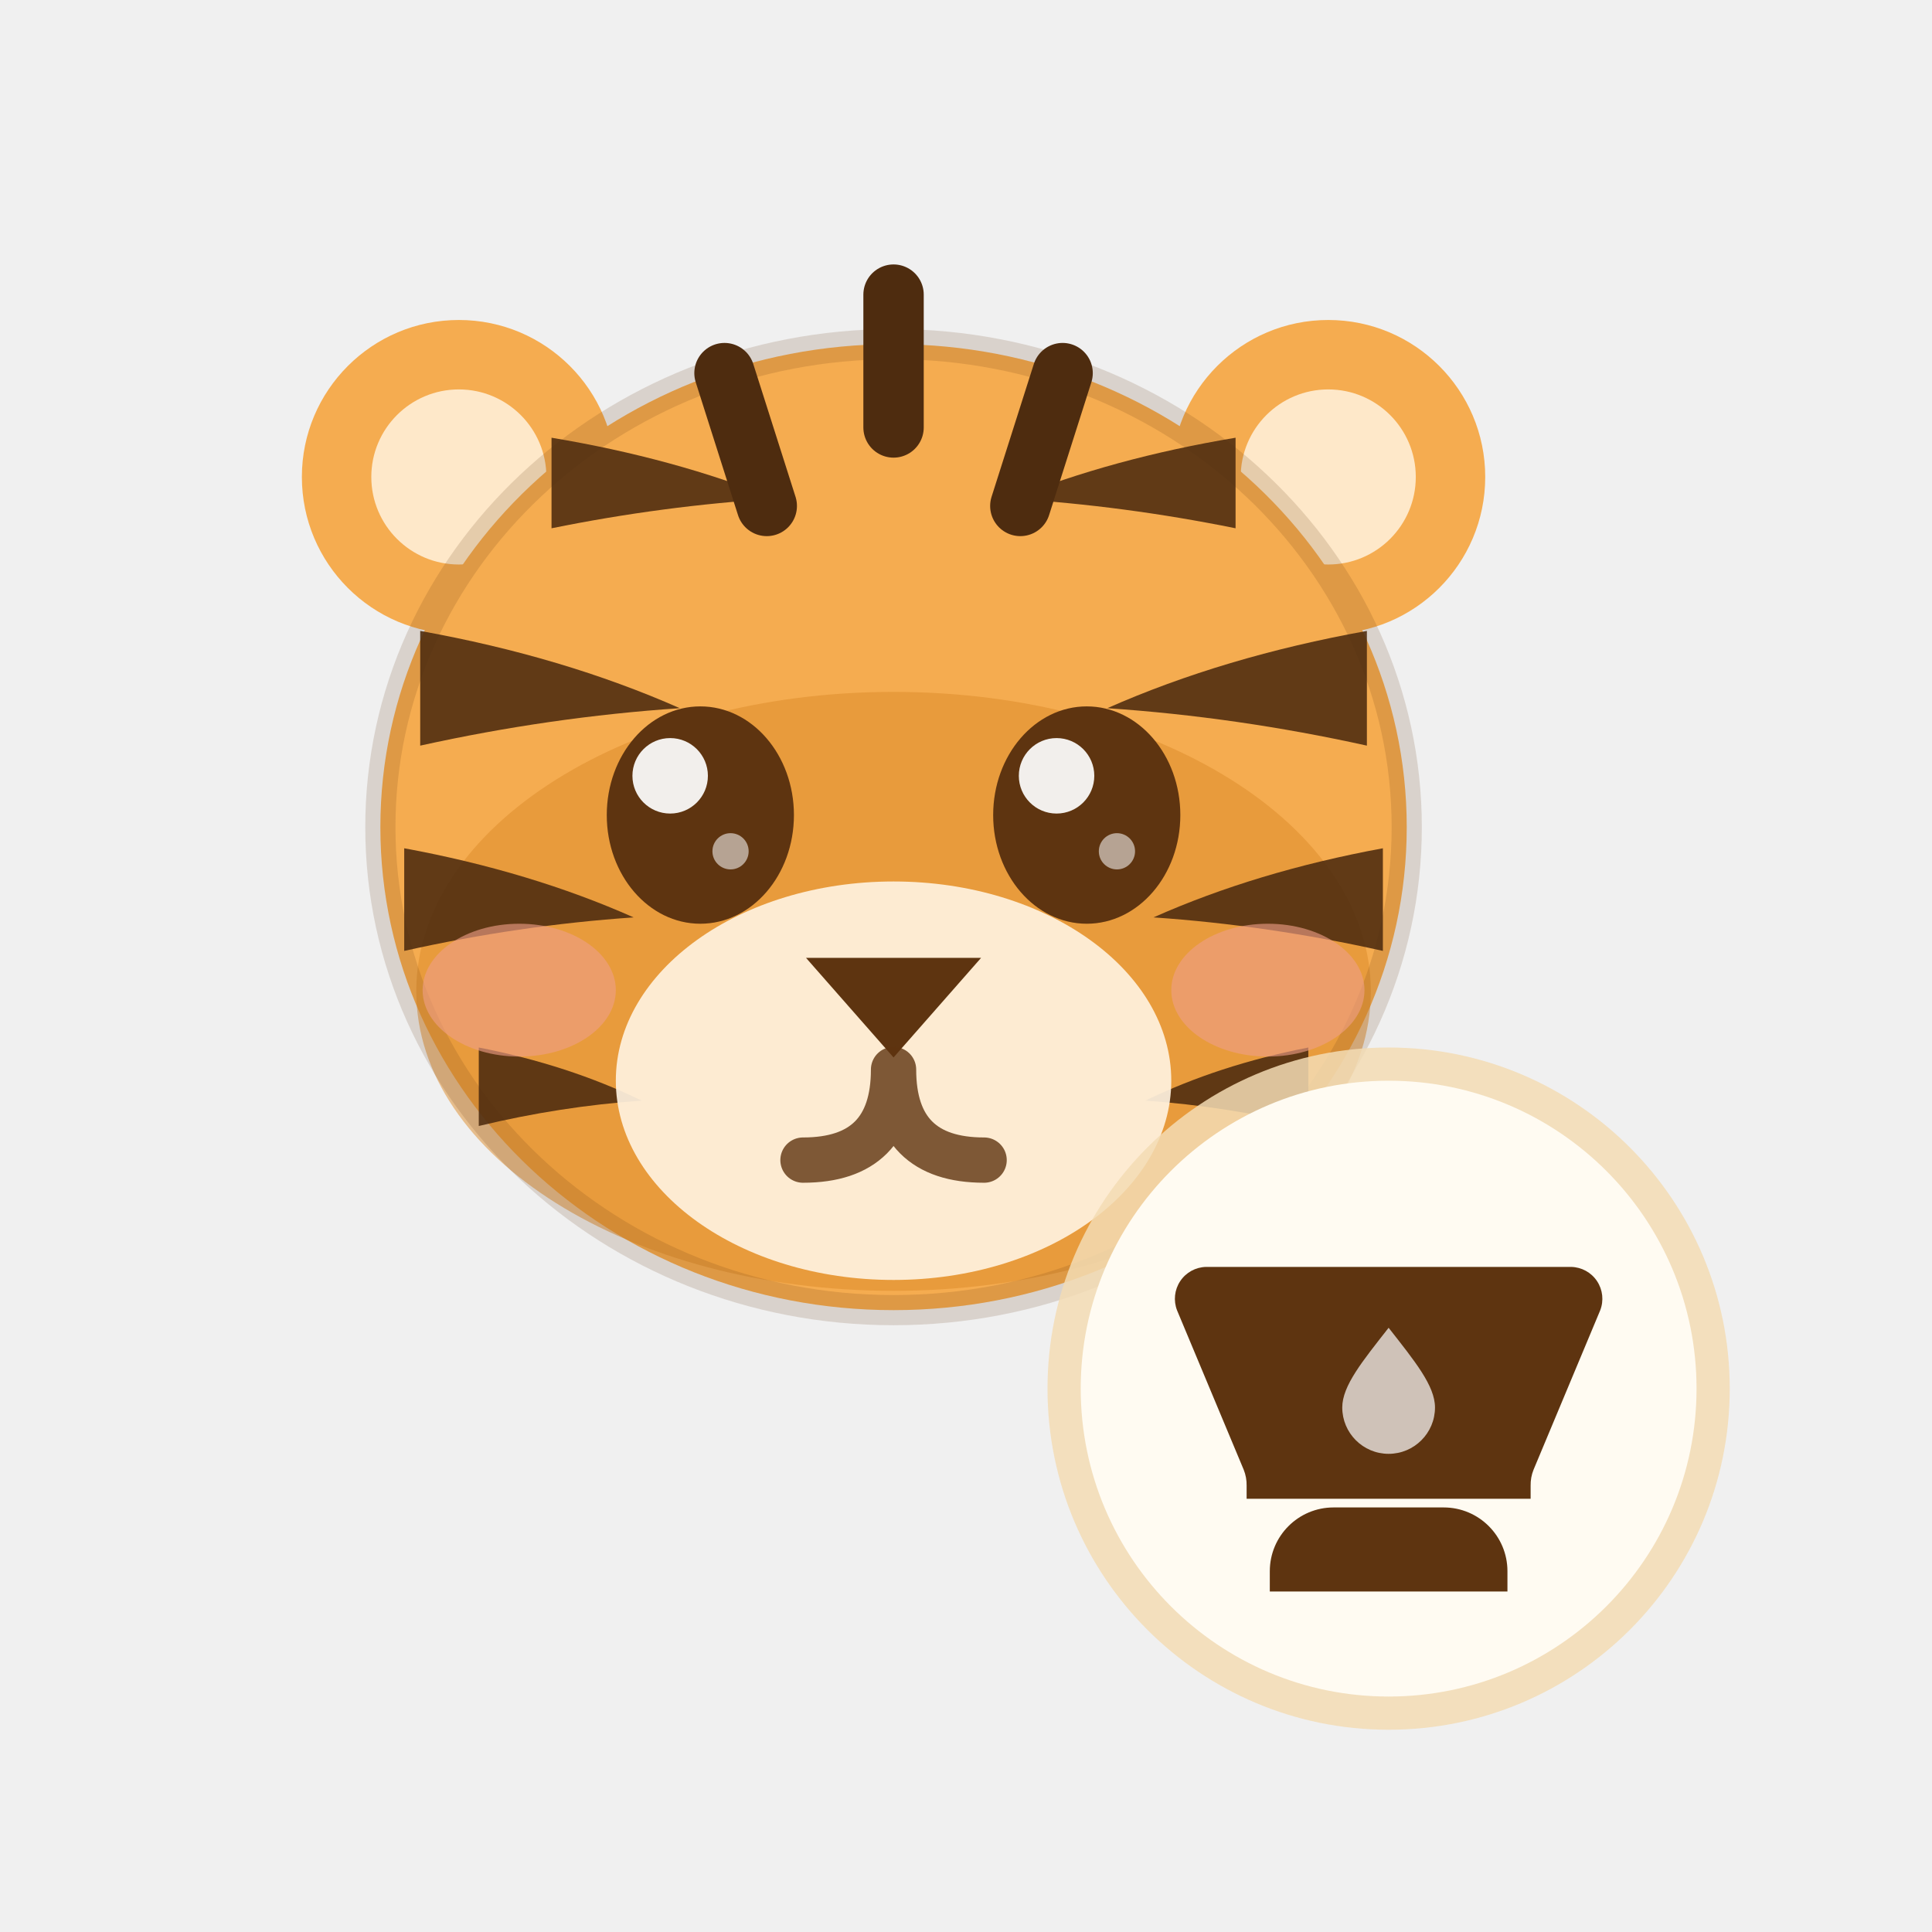
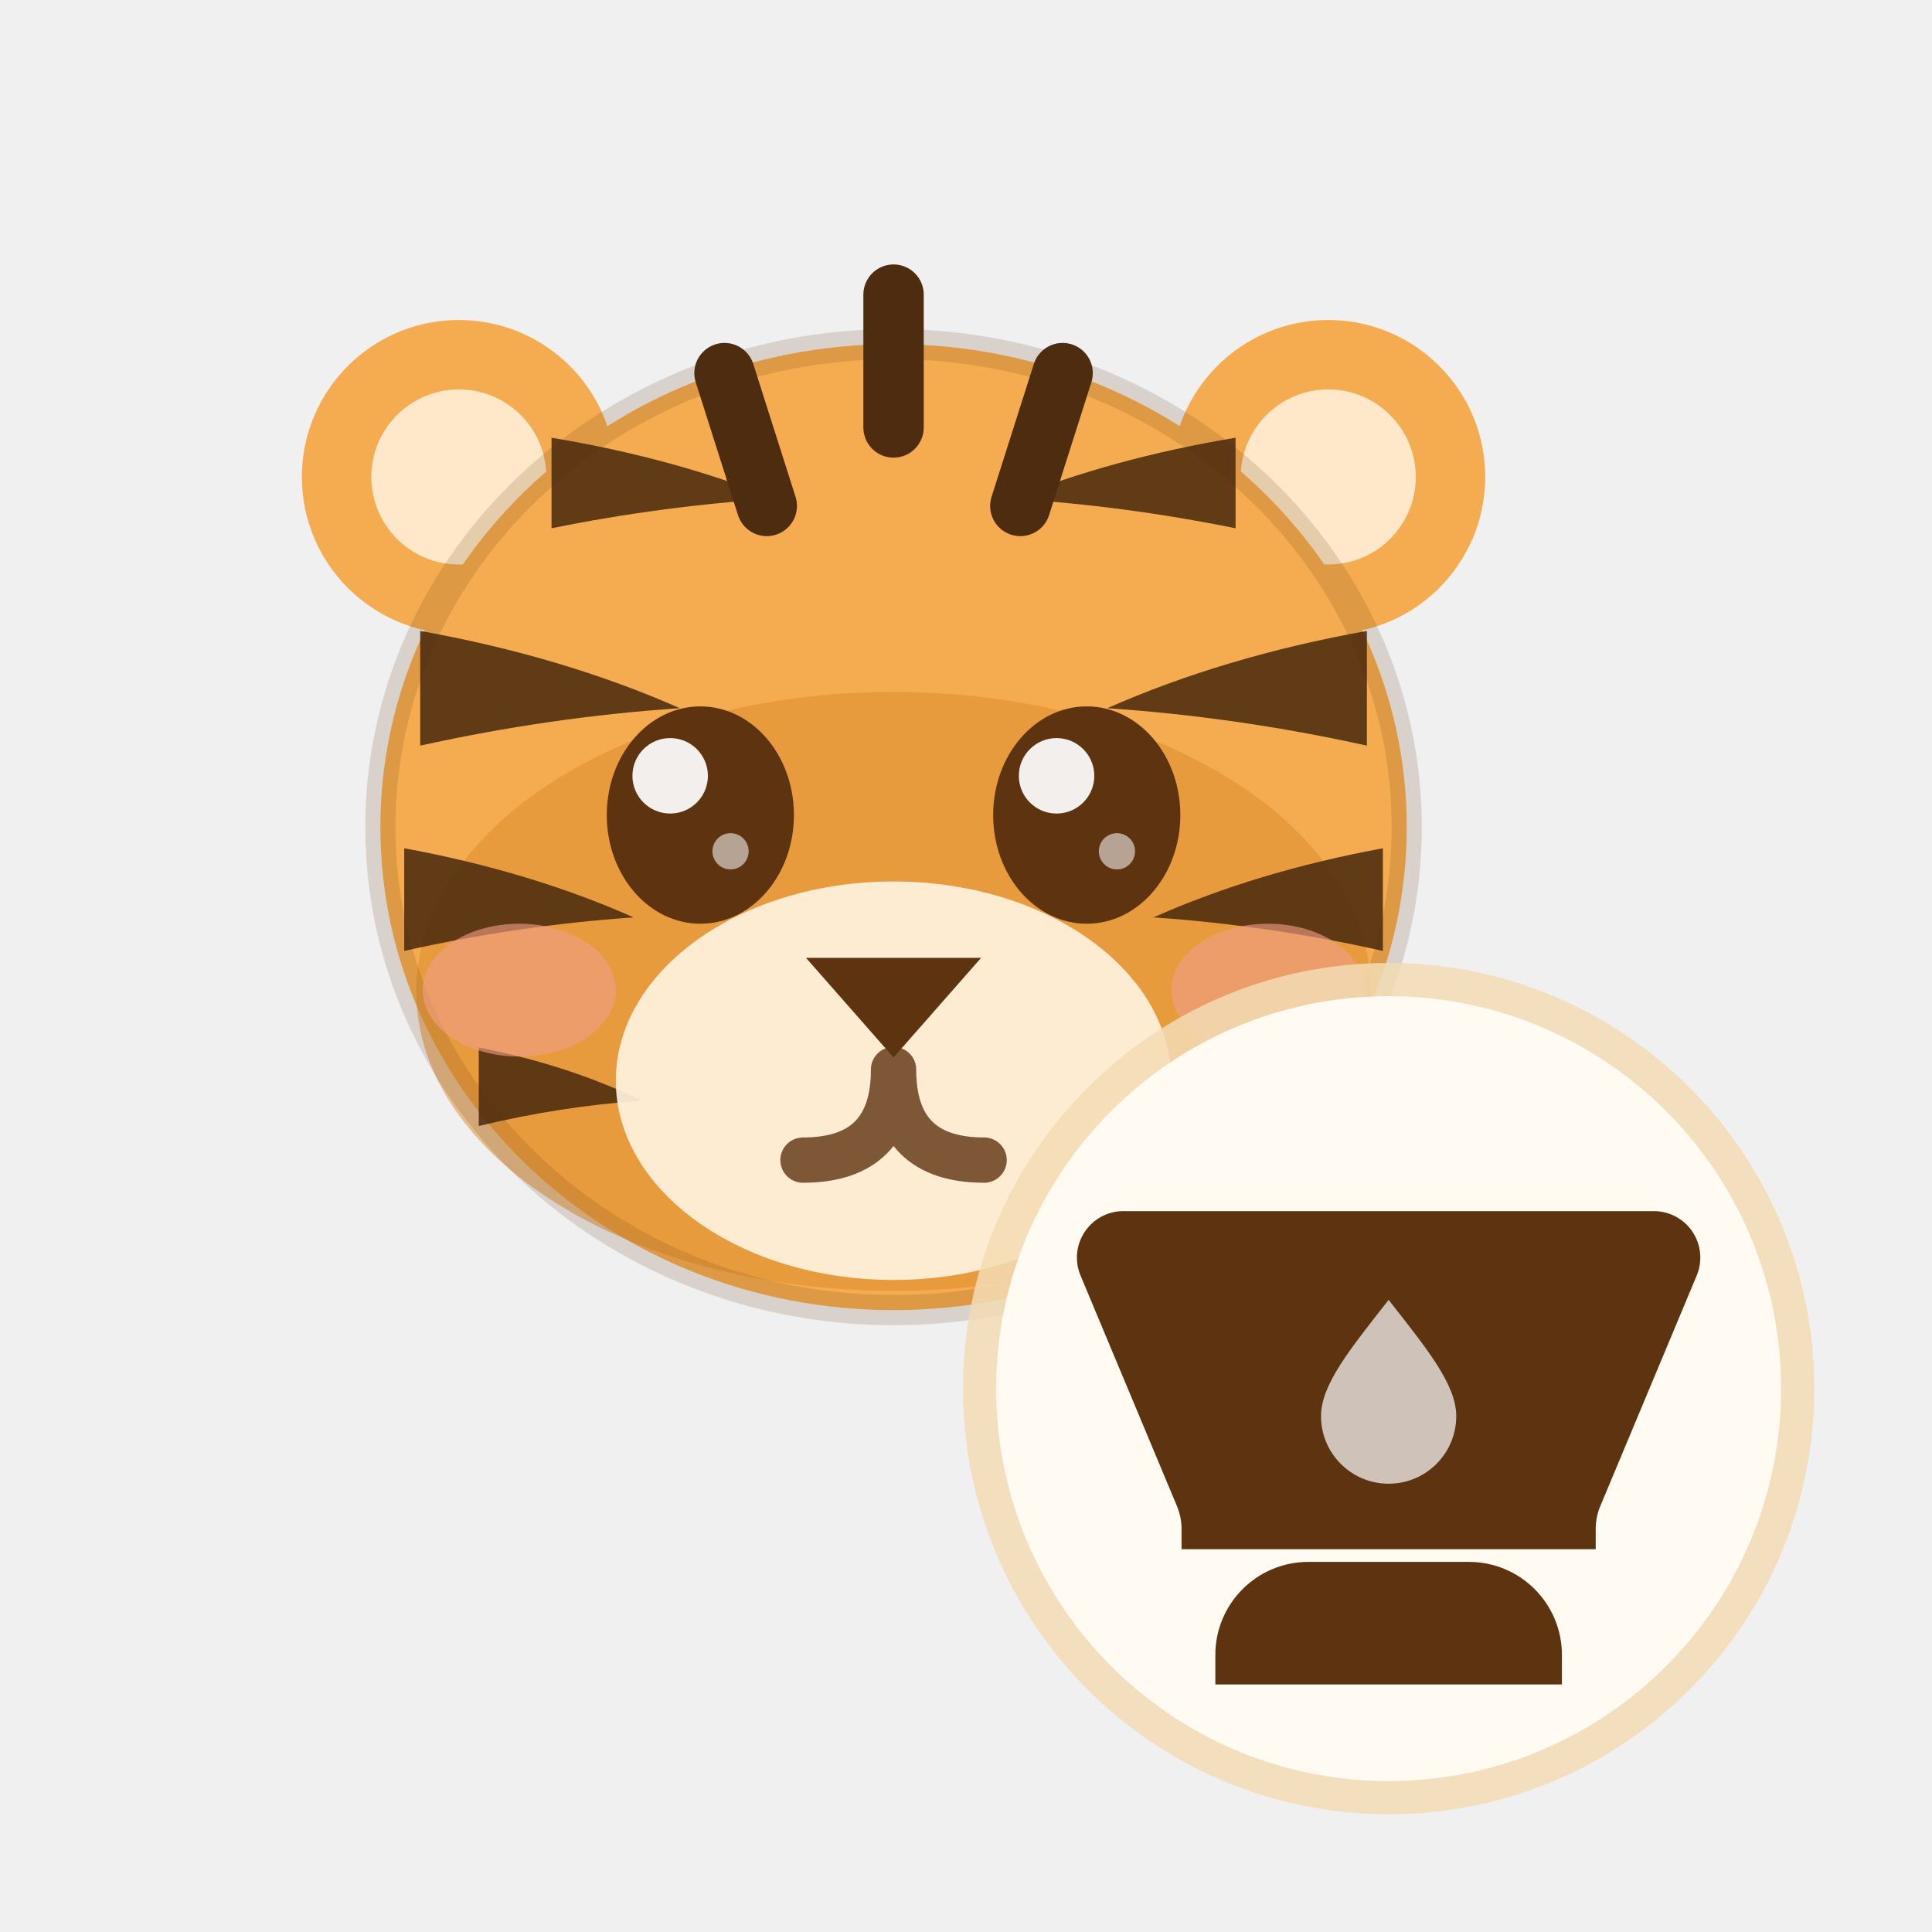
<svg xmlns="http://www.w3.org/2000/svg" viewBox="0 0 64 64" width="64" height="64" role="img" aria-label="tiger cub — pump">
  <defs>
    <linearGradient id="d-safari-pump" x1="0" y1="0" x2="0.62" y2="1">
      <stop offset="0" stop-color="#FDF3E2" />
      <stop offset="1" stop-color="#F3DCB4" />
    </linearGradient>
  </defs>
  <circle cx="15.2" cy="15.8" r="5.2" fill="#F5AC50" />
  <circle cx="15.2" cy="15.8" r="2.9" fill="#FFF2DE" fill-opacity=".85" />
  <circle cx="44" cy="15.8" r="5.2" fill="#F5AC50" />
  <circle cx="44" cy="15.8" r="2.9" fill="#FFF2DE" fill-opacity=".85" />
  <ellipse cx="29.6" cy="27.4" rx="17" ry="16" fill="#F5AC50" />
  <ellipse cx="29.6" cy="32.84" rx="15.81" ry="9.92" fill="#DD8A28" fill-opacity=".5" />
  <ellipse cx="29.6" cy="27.4" rx="17" ry="16" fill="none" stroke="#5E3410" stroke-opacity=".16" stroke-width="1" />
  <path d="M18.27 14.5 Q22.34 15.18 25.67 16.52 Q21.97 16.75 18.27 17.5Z" fill="#4E2C0F" fill-opacity=".88" />
  <path d="M13.92 20.9 Q18.65 21.75 22.52 23.46 Q18.22 23.75 13.92 24.7Z" fill="#4E2C0F" fill-opacity=".88" />
  <path d="M13.39 28.1 Q17.57 28.87 20.99 30.39 Q17.19 30.65 13.39 31.5Z" fill="#4E2C0F" fill-opacity=".88" />
  <path d="M15.86 34.7 Q18.83 35.28 21.26 36.46 Q18.56 36.65 15.86 37.3Z" fill="#4E2C0F" fill-opacity=".88" />
  <path d="M40.93 14.5 Q36.86 15.18 33.53 16.52 Q37.23 16.75 40.93 17.5Z" fill="#4E2C0F" fill-opacity=".88" />
  <path d="M45.28 20.9 Q40.55 21.75 36.68 23.46 Q40.98 23.75 45.28 24.7Z" fill="#4E2C0F" fill-opacity=".88" />
  <path d="M45.81 28.1 Q41.63 28.87 38.21 30.39 Q42.01 30.65 45.81 31.5Z" fill="#4E2C0F" fill-opacity=".88" />
  <path d="M43.34 34.7 Q40.37 35.28 37.94 36.46 Q40.64 36.65 43.34 37.3Z" fill="#4E2C0F" fill-opacity=".88" />
  <path d="M25.4 16.76 L24 12.36" fill="none" stroke="#4E2C0F" stroke-width="2" stroke-linecap="round" stroke-linejoin="round" />
  <path d="M29.6 14.16 L29.6 9.76" fill="none" stroke="#4E2C0F" stroke-width="2" stroke-linecap="round" stroke-linejoin="round" />
  <path d="M33.8 16.76 L35.2 12.36" fill="none" stroke="#4E2C0F" stroke-width="2" stroke-linecap="round" stroke-linejoin="round" />
  <ellipse cx="29.6" cy="35.8" rx="9.2" ry="6.6" fill="#FFF2DE" fill-opacity=".92" />
  <path d="M26.7 31.73 h5.8 l-2.9 3.3 Z" fill="#5E3410" />
  <path d="M29.6 35.43 q0 3 -3 3M29.6 35.43 q0 3 3 3" fill="none" stroke="#5E3410" stroke-width="1.5" stroke-linecap="round" stroke-linejoin="round" stroke-opacity=".8" />
  <ellipse cx="23.2" cy="27" rx="3.1" ry="3.6" fill="#5E3410" />
  <circle cx="22.2" cy="25.7" r="1.25" fill="#fff" fill-opacity=".92" />
  <circle cx="24.2" cy="28.2" r="0.6" fill="#fff" fill-opacity=".55" />
  <ellipse cx="36" cy="27" rx="3.1" ry="3.6" fill="#5E3410" />
  <circle cx="35" cy="25.7" r="1.25" fill="#fff" fill-opacity=".92" />
  <circle cx="37" cy="28.2" r="0.6" fill="#fff" fill-opacity=".55" />
  <ellipse cx="17.2" cy="32.8" rx="3.2" ry="2.2" fill="#EE9E86" fill-opacity=".62" />
  <ellipse cx="42" cy="32.8" rx="3.2" ry="2.2" fill="#EE9E86" fill-opacity=".62" />
-   <circle cx="46" cy="46" r="11.3" fill="#F3DCB4" fill-opacity=".85" />
-   <circle cx="46" cy="46" r="10.2" fill="#FFFBF2" />
-   <g transform="translate(38.32 38.32) scale(0.48)">
+   <circle cx="46" cy="46" r="14.1" fill="#F3DCB4" fill-opacity=".85" />
+   <circle cx="46" cy="46" r="13" fill="#FFFBF2" />
+   <g transform="translate(34.8 34.8) scale(0.7)">
    <path d="M3.4 7.6h25.2a2.2 2.2 0 0 1 2 3l-4.6 11a2.8 2.8 0 0 0-.2 1.1v.9H6.2v-.9a2.8 2.8 0 0 0-.2-1.1l-4.6-11a2.2 2.2 0 0 1 2-3Z" fill="#5E3410" />
    <path d="M12.2 24.2h7.6a4.4 4.4 0 0 1 4.4 4.4v1.4H7.8v-1.4a4.4 4.4 0 0 1 4.4-4.4Z" fill="#5E3410" />
    <path d="M16 11.8c1.8 2.3 3.2 4 3.2 5.5a3.2 3.2 0 0 1-6.4 0c0-1.5 1.4-3.2 3.2-5.5Z" fill="#fff" fill-opacity=".7" />
  </g>
</svg>
